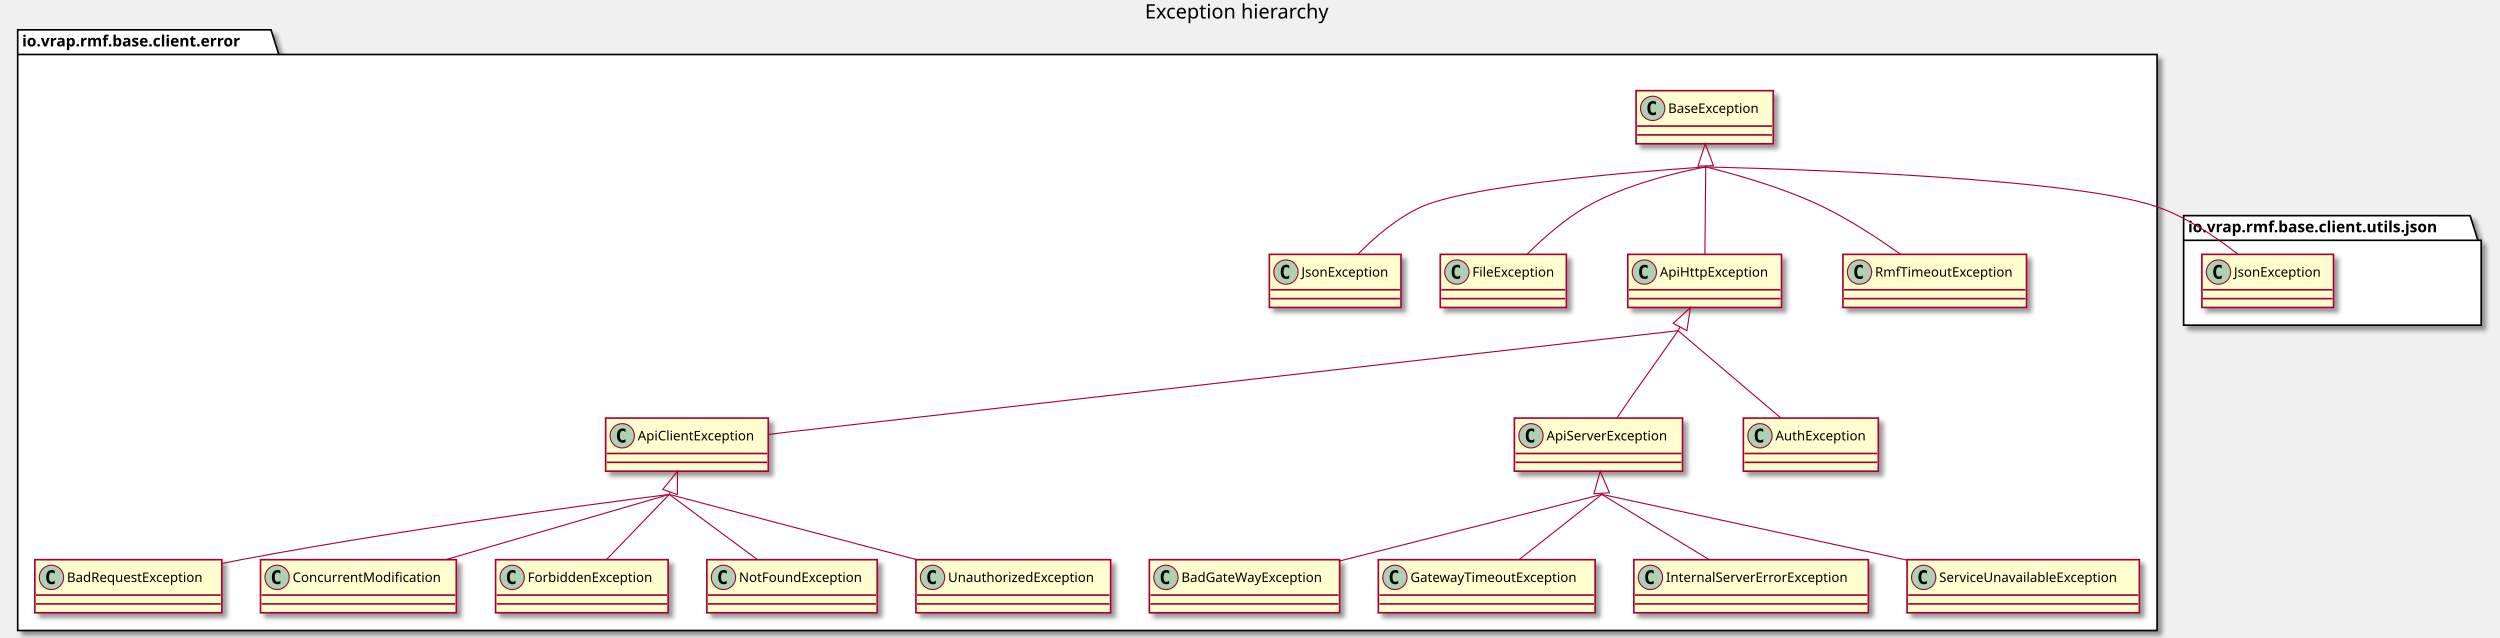
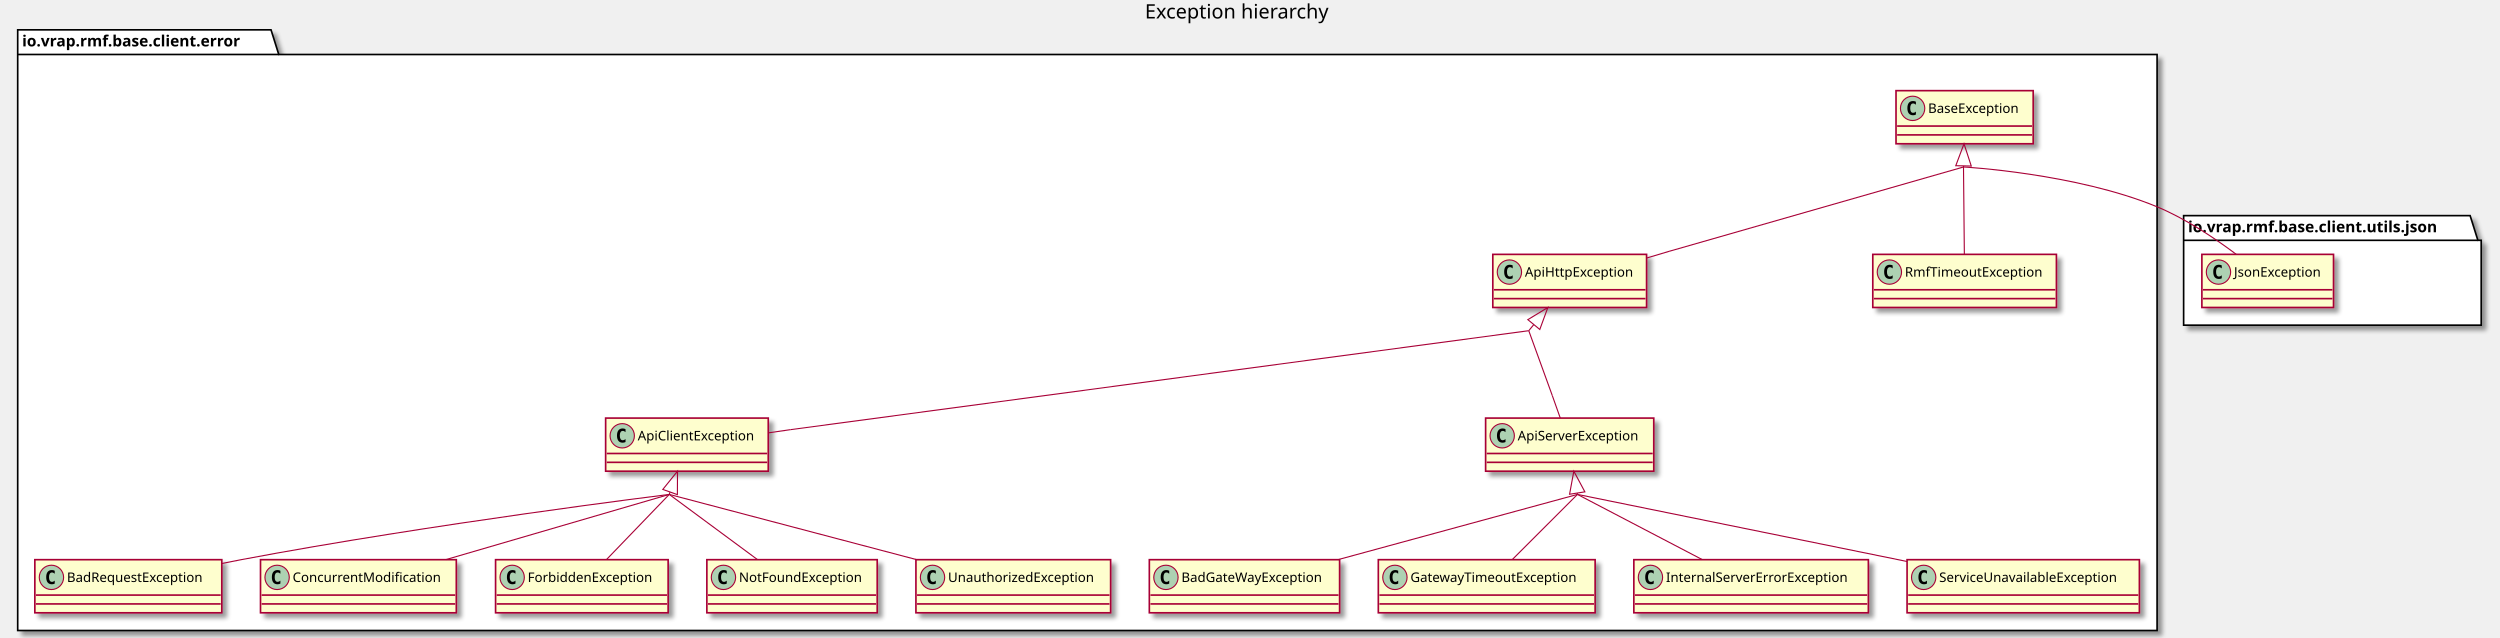
<svg xmlns="http://www.w3.org/2000/svg" contentScriptType="application/ecmascript" contentStyleType="text/css" height="576px" preserveAspectRatio="none" style="width:2260px;height:576px;background:#FFFFFF;" version="1.1" viewBox="0 0 2260 576" width="2260px" zoomAndPan="magnify">
  <defs>
-     <filter height="300%" id="fot83h9biyrw3" width="300%" x="-1" y="-1">
+     <filter height="300%" id="f1hixridr34dk1" width="300%" x="-1" y="-1">
      <feGaussianBlur result="blurOut" stdDeviation="2.0" />
      <feColorMatrix in="blurOut" result="blurOut2" type="matrix" values="0 0 0 0 0 0 0 0 0 0 0 0 0 0 0 0 0 0 .4 0" />
      <feOffset dx="4.0" dy="4.0" in="blurOut2" result="blurOut3" />
      <feBlend in="SourceGraphic" in2="blurOut3" mode="normal" />
    </filter>
  </defs>
  <g>
    <text fill="#000000" font-family="sans-serif" font-size="18" lengthAdjust="spacing" textLength="177" x="1035" y="16.708">Exception hierarchy</text>
-     <polygon fill="#FFFFFF" filter="url(#fot83h9biyrw3)" points="1974,194.953,2233,194.953,2240,217.25,2243,217.25,2243,293.953,1974,293.953,1974,194.953" style="stroke:#000000;stroke-width:1.5;" />
+     <polygon fill="#FFFFFF" filter="url(#f1hixridr34dk1)" points="1974,194.953,2233,194.953,2240,217.25,2243,217.25,2243,293.953,1974,293.953,1974,194.953" style="stroke:#000000;stroke-width:1.5;" />
    <line style="stroke:#000000;stroke-width:1.5;" x1="1974" x2="2240" y1="217.25" y2="217.25" />
    <text fill="#000000" font-family="sans-serif" font-size="14" font-weight="bold" lengthAdjust="spacing" textLength="253" x="1978" y="209.948">io.vrap.rmf.base.client.utils.json</text>
-     <polygon fill="#FFFFFF" filter="url(#fot83h9biyrw3)" points="16,26.953,245,26.953,252,49.25,1950,49.25,1950,569.953,16,569.953,16,26.953" style="stroke:#000000;stroke-width:1.5;" />
+     <polygon fill="#FFFFFF" filter="url(#f1hixridr34dk1)" points="16,26.953,245,26.953,252,49.25,1950,49.25,1950,569.953,16,569.953,16,26.953" style="stroke:#000000;stroke-width:1.5;" />
    <line style="stroke:#000000;stroke-width:1.5;" x1="16" x2="252" y1="49.25" y2="49.25" />
    <text fill="#000000" font-family="sans-serif" font-size="14" font-weight="bold" lengthAdjust="spacing" textLength="223" x="20" y="41.948">io.vrap.rmf.base.client.error</text>
-     <rect codeLine="4" fill="#FEFECE" filter="url(#fot83h9biyrw3)" height="48" id="JsonException" style="stroke:#A80036;stroke-width:1.5;" width="119" x="1990.5" y="229.953" />
+     <rect codeLine="4" fill="#FEFECE" filter="url(#f1hixridr34dk1)" height="48" id="JsonException" style="stroke:#A80036;stroke-width:1.5;" width="119" x="1990.5" y="229.953" />
    <ellipse cx="2005.5" cy="245.953" fill="#ADD1B2" rx="11" ry="11" style="stroke:#A80036;stroke-width:1.0;" />
    <path d="M2008.469,251.594 Q2007.891,251.891 2007.25,252.031 Q2006.609,252.188 2005.906,252.188 Q2003.406,252.188 2002.078,250.547 Q2000.766,248.891 2000.766,245.766 Q2000.766,242.641 2002.078,240.984 Q2003.406,239.328 2005.906,239.328 Q2006.609,239.328 2007.25,239.484 Q2007.906,239.641 2008.469,239.938 L2008.469,242.656 Q2007.844,242.078 2007.25,241.812 Q2006.656,241.531 2006.031,241.531 Q2004.688,241.531 2004,242.609 Q2003.312,243.672 2003.312,245.766 Q2003.312,247.859 2004,248.938 Q2004.688,250 2006.031,250 Q2006.656,250 2007.25,249.734 Q2007.844,249.453 2008.469,248.875 L2008.469,251.594 Z " fill="#000000" />
    <text fill="#000000" font-family="sans-serif" font-size="12" lengthAdjust="spacing" textLength="87" x="2019.5" y="250.107">JsonException</text>
    <line style="stroke:#A80036;stroke-width:1.5;" x1="1991.5" x2="2108.5" y1="261.953" y2="261.953" />
    <line style="stroke:#A80036;stroke-width:1.5;" x1="1991.5" x2="2108.5" y1="269.953" y2="269.953" />
-     <rect codeLine="7" fill="#FEFECE" filter="url(#fot83h9biyrw3)" height="48" id="io.vrap.rmf.base.client.error.BaseException" style="stroke:#A80036;stroke-width:1.5;" width="124" x="1479" y="81.953" />
-     <ellipse cx="1494" cy="97.953" fill="#ADD1B2" rx="11" ry="11" style="stroke:#A80036;stroke-width:1.0;" />
-     <path d="M1496.969,103.594 Q1496.391,103.891 1495.75,104.031 Q1495.109,104.188 1494.406,104.188 Q1491.906,104.188 1490.578,102.547 Q1489.266,100.891 1489.266,97.766 Q1489.266,94.641 1490.578,92.984 Q1491.906,91.328 1494.406,91.328 Q1495.109,91.328 1495.75,91.484 Q1496.406,91.641 1496.969,91.938 L1496.969,94.656 Q1496.344,94.078 1495.75,93.812 Q1495.156,93.531 1494.531,93.531 Q1493.188,93.531 1492.5,94.609 Q1491.812,95.672 1491.812,97.766 Q1491.812,99.859 1492.5,100.938 Q1493.188,102 1494.531,102 Q1495.156,102 1495.75,101.734 Q1496.344,101.453 1496.969,100.875 L1496.969,103.594 Z " fill="#000000" />
-     <text fill="#000000" font-family="sans-serif" font-size="12" lengthAdjust="spacing" textLength="92" x="1508" y="102.107">BaseException</text>
-     <line style="stroke:#A80036;stroke-width:1.5;" x1="1480" x2="1602" y1="113.953" y2="113.953" />
-     <line style="stroke:#A80036;stroke-width:1.5;" x1="1480" x2="1602" y1="121.953" y2="121.953" />
-     <polygon fill="none" points="1541.533,129.953,1548.976,149.793,1534.979,150.104" style="stroke:#A80036;stroke-width:1.0;" />
-     <line style="stroke:#A80036;stroke-width:1.0;" x1="1541.978" x2="1542" y1="149.948" y2="150.953" />
-     <rect codeLine="8" fill="#FEFECE" filter="url(#fot83h9biyrw3)" height="48" id="io.vrap.rmf.base.client.error.JsonException" style="stroke:#A80036;stroke-width:1.5;" width="119" x="1147.5" y="229.953" />
-     <ellipse cx="1162.5" cy="245.953" fill="#ADD1B2" rx="11" ry="11" style="stroke:#A80036;stroke-width:1.0;" />
-     <path d="M1165.469,251.594 Q1164.891,251.891 1164.25,252.031 Q1163.609,252.188 1162.906,252.188 Q1160.406,252.188 1159.078,250.547 Q1157.766,248.891 1157.766,245.766 Q1157.766,242.641 1159.078,240.984 Q1160.406,239.328 1162.906,239.328 Q1163.609,239.328 1164.25,239.484 Q1164.906,239.641 1165.469,239.938 L1165.469,242.656 Q1164.844,242.078 1164.25,241.812 Q1163.656,241.531 1163.031,241.531 Q1161.688,241.531 1161,242.609 Q1160.312,243.672 1160.312,245.766 Q1160.312,247.859 1161,248.938 Q1161.688,250 1163.031,250 Q1163.656,250 1164.25,249.734 Q1164.844,249.453 1165.469,248.875 L1165.469,251.594 Z " fill="#000000" />
-     <text fill="#000000" font-family="sans-serif" font-size="12" lengthAdjust="spacing" textLength="87" x="1176.5" y="250.107">JsonException</text>
-     <line style="stroke:#A80036;stroke-width:1.5;" x1="1148.5" x2="1265.5" y1="261.953" y2="261.953" />
-     <line style="stroke:#A80036;stroke-width:1.5;" x1="1148.5" x2="1265.5" y1="269.953" y2="269.953" />
-     <rect codeLine="9" fill="#FEFECE" filter="url(#fot83h9biyrw3)" height="48" id="io.vrap.rmf.base.client.error.FileException" style="stroke:#A80036;stroke-width:1.5;" width="114" x="1302" y="229.953" />
-     <ellipse cx="1317" cy="245.953" fill="#ADD1B2" rx="11" ry="11" style="stroke:#A80036;stroke-width:1.0;" />
-     <path d="M1319.969,251.594 Q1319.391,251.891 1318.75,252.031 Q1318.109,252.188 1317.406,252.188 Q1314.906,252.188 1313.578,250.547 Q1312.266,248.891 1312.266,245.766 Q1312.266,242.641 1313.578,240.984 Q1314.906,239.328 1317.406,239.328 Q1318.109,239.328 1318.75,239.484 Q1319.406,239.641 1319.969,239.938 L1319.969,242.656 Q1319.344,242.078 1318.75,241.812 Q1318.156,241.531 1317.531,241.531 Q1316.188,241.531 1315.5,242.609 Q1314.812,243.672 1314.812,245.766 Q1314.812,247.859 1315.5,248.938 Q1316.188,250 1317.531,250 Q1318.156,250 1318.75,249.734 Q1319.344,249.453 1319.969,248.875 L1319.969,251.594 Z " fill="#000000" />
-     <text fill="#000000" font-family="sans-serif" font-size="12" lengthAdjust="spacing" textLength="82" x="1331" y="250.107">FileException</text>
-     <line style="stroke:#A80036;stroke-width:1.5;" x1="1303" x2="1415" y1="261.953" y2="261.953" />
-     <line style="stroke:#A80036;stroke-width:1.5;" x1="1303" x2="1415" y1="269.953" y2="269.953" />
-     <rect codeLine="10" fill="#FEFECE" filter="url(#fot83h9biyrw3)" height="48" id="io.vrap.rmf.base.client.error.ApiHttpException" style="stroke:#A80036;stroke-width:1.5;" width="139" x="1471.5" y="229.953" />
-     <ellipse cx="1486.5" cy="245.953" fill="#ADD1B2" rx="11" ry="11" style="stroke:#A80036;stroke-width:1.0;" />
-     <path d="M1489.469,251.594 Q1488.891,251.891 1488.25,252.031 Q1487.609,252.188 1486.906,252.188 Q1484.406,252.188 1483.078,250.547 Q1481.766,248.891 1481.766,245.766 Q1481.766,242.641 1483.078,240.984 Q1484.406,239.328 1486.906,239.328 Q1487.609,239.328 1488.25,239.484 Q1488.906,239.641 1489.469,239.938 L1489.469,242.656 Q1488.844,242.078 1488.25,241.812 Q1487.656,241.531 1487.031,241.531 Q1485.688,241.531 1485,242.609 Q1484.312,243.672 1484.312,245.766 Q1484.312,247.859 1485,248.938 Q1485.688,250 1487.031,250 Q1487.656,250 1488.25,249.734 Q1488.844,249.453 1489.469,248.875 L1489.469,251.594 Z " fill="#000000" />
-     <text fill="#000000" font-family="sans-serif" font-size="12" lengthAdjust="spacing" textLength="107" x="1500.5" y="250.107">ApiHttpException</text>
-     <line style="stroke:#A80036;stroke-width:1.5;" x1="1472.5" x2="1609.5" y1="261.953" y2="261.953" />
-     <line style="stroke:#A80036;stroke-width:1.5;" x1="1472.5" x2="1609.5" y1="269.953" y2="269.953" />
-     <polygon fill="none" points="1528.2,277.953,1524.965,298.894,1512.612,292.306" style="stroke:#A80036;stroke-width:1.0;" />
-     <line style="stroke:#A80036;stroke-width:1.0;" x1="1518.788" x2="1517" y1="295.6" y2="298.953" />
-     <line style="stroke:#A80036;stroke-width:1.0;" x1="1541.228" x2="1541.42" y1="229.953" y2="209.693" />
-     <rect codeLine="11" fill="#FEFECE" filter="url(#fot83h9biyrw3)" height="48" id="io.vrap.rmf.base.client.error.RmfTimeoutException" style="stroke:#A80036;stroke-width:1.5;" width="166" x="1666" y="229.953" />
-     <ellipse cx="1681" cy="245.953" fill="#ADD1B2" rx="11" ry="11" style="stroke:#A80036;stroke-width:1.0;" />
-     <path d="M1683.969,251.594 Q1683.391,251.891 1682.75,252.031 Q1682.109,252.188 1681.406,252.188 Q1678.906,252.188 1677.578,250.547 Q1676.266,248.891 1676.266,245.766 Q1676.266,242.641 1677.578,240.984 Q1678.906,239.328 1681.406,239.328 Q1682.109,239.328 1682.75,239.484 Q1683.406,239.641 1683.969,239.938 L1683.969,242.656 Q1683.344,242.078 1682.75,241.812 Q1682.156,241.531 1681.531,241.531 Q1680.188,241.531 1679.5,242.609 Q1678.812,243.672 1678.812,245.766 Q1678.812,247.859 1679.5,248.938 Q1680.188,250 1681.531,250 Q1682.156,250 1682.75,249.734 Q1683.344,249.453 1683.969,248.875 L1683.969,251.594 Z " fill="#000000" />
-     <text fill="#000000" font-family="sans-serif" font-size="12" lengthAdjust="spacing" textLength="134" x="1695" y="250.107">RmfTimeoutException</text>
-     <line style="stroke:#A80036;stroke-width:1.5;" x1="1667" x2="1831" y1="261.953" y2="261.953" />
-     <line style="stroke:#A80036;stroke-width:1.5;" x1="1667" x2="1831" y1="269.953" y2="269.953" />
-     <rect codeLine="13" fill="#FEFECE" filter="url(#fot83h9biyrw3)" height="48" id="io.vrap.rmf.base.client.error.ApiClientException" style="stroke:#A80036;stroke-width:1.5;" width="147" x="547.5" y="377.953" />
+     <rect codeLine="7" fill="#FEFECE" filter="url(#f1hixridr34dk1)" height="48" id="io.vrap.rmf.base.client.error.BaseException" style="stroke:#A80036;stroke-width:1.5;" width="124" x="1714" y="81.953" />
+     <ellipse cx="1729" cy="97.953" fill="#ADD1B2" rx="11" ry="11" style="stroke:#A80036;stroke-width:1.0;" />
+     <path d="M1731.969,103.594 Q1731.391,103.891 1730.75,104.031 Q1730.109,104.188 1729.406,104.188 Q1726.906,104.188 1725.578,102.547 Q1724.266,100.891 1724.266,97.766 Q1724.266,94.641 1725.578,92.984 Q1726.906,91.328 1729.406,91.328 Q1730.109,91.328 1730.75,91.484 Q1731.406,91.641 1731.969,91.938 L1731.969,94.656 Q1731.344,94.078 1730.75,93.812 Q1730.156,93.531 1729.531,93.531 Q1728.188,93.531 1727.5,94.609 Q1726.812,95.672 1726.812,97.766 Q1726.812,99.859 1727.5,100.938 Q1728.188,102 1729.531,102 Q1730.156,102 1730.75,101.734 Q1731.344,101.453 1731.969,100.875 L1731.969,103.594 Z " fill="#000000" />
+     <text fill="#000000" font-family="sans-serif" font-size="12" lengthAdjust="spacing" textLength="92" x="1743" y="102.107">BaseException</text>
+     <line style="stroke:#A80036;stroke-width:1.5;" x1="1715" x2="1837" y1="113.953" y2="113.953" />
+     <line style="stroke:#A80036;stroke-width:1.5;" x1="1715" x2="1837" y1="121.953" y2="121.953" />
+     <polygon fill="none" points="1775.467,129.953,1782.021,150.104,1768.024,149.793" style="stroke:#A80036;stroke-width:1.0;" />
+     <line style="stroke:#A80036;stroke-width:1.0;" x1="1775.022" x2="1775" y1="149.948" y2="150.953" />
+     <rect codeLine="8" fill="#FEFECE" filter="url(#f1hixridr34dk1)" height="48" id="io.vrap.rmf.base.client.error.ApiHttpException" style="stroke:#A80036;stroke-width:1.5;" width="139" x="1349.5" y="229.953" />
+     <ellipse cx="1364.5" cy="245.953" fill="#ADD1B2" rx="11" ry="11" style="stroke:#A80036;stroke-width:1.0;" />
+     <path d="M1367.469,251.594 Q1366.891,251.891 1366.25,252.031 Q1365.609,252.188 1364.906,252.188 Q1362.406,252.188 1361.078,250.547 Q1359.766,248.891 1359.766,245.766 Q1359.766,242.641 1361.078,240.984 Q1362.406,239.328 1364.906,239.328 Q1365.609,239.328 1366.25,239.484 Q1366.906,239.641 1367.469,239.938 L1367.469,242.656 Q1366.844,242.078 1366.25,241.812 Q1365.656,241.531 1365.031,241.531 Q1363.688,241.531 1363,242.609 Q1362.312,243.672 1362.312,245.766 Q1362.312,247.859 1363,248.938 Q1363.688,250 1365.031,250 Q1365.656,250 1366.25,249.734 Q1366.844,249.453 1367.469,248.875 L1367.469,251.594 Z " fill="#000000" />
+     <text fill="#000000" font-family="sans-serif" font-size="12" lengthAdjust="spacing" textLength="107" x="1378.5" y="250.107">ApiHttpException</text>
+     <line style="stroke:#A80036;stroke-width:1.5;" x1="1350.5" x2="1487.5" y1="261.953" y2="261.953" />
+     <line style="stroke:#A80036;stroke-width:1.5;" x1="1350.5" x2="1487.5" y1="269.953" y2="269.953" />
+     <polygon fill="none" points="1399.267,277.953,1391.972,297.847,1381.158,288.956" style="stroke:#A80036;stroke-width:1.0;" />
+     <line style="stroke:#A80036;stroke-width:1.0;" x1="1386.565" x2="1382" y1="293.402" y2="298.953" />
+     <line style="stroke:#A80036;stroke-width:1.0;" x1="1488.5" x2="1508.83" y1="233.265" y2="227.213" />
+     <rect codeLine="9" fill="#FEFECE" filter="url(#f1hixridr34dk1)" height="48" id="io.vrap.rmf.base.client.error.RmfTimeoutException" style="stroke:#A80036;stroke-width:1.5;" width="166" x="1693" y="229.953" />
+     <ellipse cx="1708" cy="245.953" fill="#ADD1B2" rx="11" ry="11" style="stroke:#A80036;stroke-width:1.0;" />
+     <path d="M1710.969,251.594 Q1710.391,251.891 1709.75,252.031 Q1709.109,252.188 1708.406,252.188 Q1705.906,252.188 1704.578,250.547 Q1703.266,248.891 1703.266,245.766 Q1703.266,242.641 1704.578,240.984 Q1705.906,239.328 1708.406,239.328 Q1709.109,239.328 1709.75,239.484 Q1710.406,239.641 1710.969,239.938 L1710.969,242.656 Q1710.344,242.078 1709.75,241.812 Q1709.156,241.531 1708.531,241.531 Q1707.188,241.531 1706.5,242.609 Q1705.812,243.672 1705.812,245.766 Q1705.812,247.859 1706.5,248.938 Q1707.188,250 1708.531,250 Q1709.156,250 1709.75,249.734 Q1710.344,249.453 1710.969,248.875 L1710.969,251.594 Z " fill="#000000" />
+     <text fill="#000000" font-family="sans-serif" font-size="12" lengthAdjust="spacing" textLength="134" x="1722" y="250.107">RmfTimeoutException</text>
+     <line style="stroke:#A80036;stroke-width:1.5;" x1="1694" x2="1858" y1="261.953" y2="261.953" />
+     <line style="stroke:#A80036;stroke-width:1.5;" x1="1694" x2="1858" y1="269.953" y2="269.953" />
+     <rect codeLine="11" fill="#FEFECE" filter="url(#f1hixridr34dk1)" height="48" id="io.vrap.rmf.base.client.error.ApiClientException" style="stroke:#A80036;stroke-width:1.5;" width="147" x="547.5" y="377.953" />
    <ellipse cx="562.5" cy="393.953" fill="#ADD1B2" rx="11" ry="11" style="stroke:#A80036;stroke-width:1.0;" />
    <path d="M565.469,399.594 Q564.891,399.891 564.25,400.031 Q563.609,400.188 562.906,400.188 Q560.406,400.188 559.078,398.547 Q557.766,396.891 557.766,393.766 Q557.766,390.641 559.078,388.984 Q560.406,387.328 562.906,387.328 Q563.609,387.328 564.25,387.484 Q564.906,387.641 565.469,387.938 L565.469,390.656 Q564.844,390.078 564.25,389.812 Q563.656,389.531 563.031,389.531 Q561.688,389.531 561,390.609 Q560.312,391.672 560.312,393.766 Q560.312,395.859 561,396.938 Q561.688,398 563.031,398 Q563.656,398 564.25,397.734 Q564.844,397.453 565.469,396.875 L565.469,399.594 Z " fill="#000000" />
    <text fill="#000000" font-family="sans-serif" font-size="12" lengthAdjust="spacing" textLength="115" x="576.5" y="398.107">ApiClientException</text>
    <line style="stroke:#A80036;stroke-width:1.5;" x1="548.5" x2="693.5" y1="409.953" y2="409.953" />
    <line style="stroke:#A80036;stroke-width:1.5;" x1="548.5" x2="693.5" y1="417.953" y2="417.953" />
    <polygon fill="none" points="612.467,425.953,612.362,447.142,599.171,442.452" style="stroke:#A80036;stroke-width:1.0;" />
    <line style="stroke:#A80036;stroke-width:1.0;" x1="605.766" x2="605" y1="444.797" y2="446.953" />
-     <line style="stroke:#A80036;stroke-width:1.0;" x1="694.5" x2="714.77" y1="392.798" y2="390.273" />
-     <rect codeLine="14" fill="#FEFECE" filter="url(#fot83h9biyrw3)" height="48" id="io.vrap.rmf.base.client.error.ApiServerException" style="stroke:#A80036;stroke-width:1.5;" width="152" x="1369" y="377.953" />
-     <ellipse cx="1384" cy="393.953" fill="#ADD1B2" rx="11" ry="11" style="stroke:#A80036;stroke-width:1.0;" />
-     <path d="M1386.969,399.594 Q1386.391,399.891 1385.75,400.031 Q1385.109,400.188 1384.406,400.188 Q1381.906,400.188 1380.578,398.547 Q1379.266,396.891 1379.266,393.766 Q1379.266,390.641 1380.578,388.984 Q1381.906,387.328 1384.406,387.328 Q1385.109,387.328 1385.75,387.484 Q1386.406,387.641 1386.969,387.938 L1386.969,390.656 Q1386.344,390.078 1385.75,389.812 Q1385.156,389.531 1384.531,389.531 Q1383.188,389.531 1382.5,390.609 Q1381.812,391.672 1381.812,393.766 Q1381.812,395.859 1382.5,396.938 Q1383.188,398 1384.531,398 Q1385.156,398 1385.75,397.734 Q1386.344,397.453 1386.969,396.875 L1386.969,399.594 Z " fill="#000000" />
-     <text fill="#000000" font-family="sans-serif" font-size="12" lengthAdjust="spacing" textLength="120" x="1398" y="398.107">ApiServerException</text>
-     <line style="stroke:#A80036;stroke-width:1.5;" x1="1370" x2="1520" y1="409.953" y2="409.953" />
-     <line style="stroke:#A80036;stroke-width:1.5;" x1="1370" x2="1520" y1="417.953" y2="417.953" />
-     <polygon fill="none" points="1446.6,425.953,1454.915,445.443,1440.946,446.375" style="stroke:#A80036;stroke-width:1.0;" />
-     <line style="stroke:#A80036;stroke-width:1.0;" x1="1447.93" x2="1448" y1="445.909" y2="446.953" />
-     <line style="stroke:#A80036;stroke-width:1.0;" x1="1461.555" x2="1475.53" y1="377.953" y2="357.693" />
-     <rect codeLine="15" fill="#FEFECE" filter="url(#fot83h9biyrw3)" height="48" id="io.vrap.rmf.base.client.error.AuthException" style="stroke:#A80036;stroke-width:1.5;" width="122" x="1576" y="377.953" />
-     <ellipse cx="1591" cy="393.953" fill="#ADD1B2" rx="11" ry="11" style="stroke:#A80036;stroke-width:1.0;" />
-     <path d="M1593.969,399.594 Q1593.391,399.891 1592.75,400.031 Q1592.109,400.188 1591.406,400.188 Q1588.906,400.188 1587.578,398.547 Q1586.266,396.891 1586.266,393.766 Q1586.266,390.641 1587.578,388.984 Q1588.906,387.328 1591.406,387.328 Q1592.109,387.328 1592.75,387.484 Q1593.406,387.641 1593.969,387.938 L1593.969,390.656 Q1593.344,390.078 1592.75,389.812 Q1592.156,389.531 1591.531,389.531 Q1590.188,389.531 1589.5,390.609 Q1588.812,391.672 1588.812,393.766 Q1588.812,395.859 1589.5,396.938 Q1590.188,398 1591.531,398 Q1592.156,398 1592.75,397.734 Q1593.344,397.453 1593.969,396.875 L1593.969,399.594 Z " fill="#000000" />
-     <text fill="#000000" font-family="sans-serif" font-size="12" lengthAdjust="spacing" textLength="90" x="1605" y="398.107">AuthException</text>
-     <line style="stroke:#A80036;stroke-width:1.5;" x1="1577" x2="1697" y1="409.953" y2="409.953" />
-     <line style="stroke:#A80036;stroke-width:1.5;" x1="1577" x2="1697" y1="417.953" y2="417.953" />
-     <rect codeLine="17" fill="#FEFECE" filter="url(#fot83h9biyrw3)" height="48" id="io.vrap.rmf.base.client.error.BadGateWayException" style="stroke:#A80036;stroke-width:1.5;" width="172" x="1039" y="505.953" />
+     <line style="stroke:#A80036;stroke-width:1.0;" x1="694.5" x2="714.69" y1="391.315" y2="388.393" />
+     <rect codeLine="12" fill="#FEFECE" filter="url(#f1hixridr34dk1)" height="48" id="io.vrap.rmf.base.client.error.ApiServerException" style="stroke:#A80036;stroke-width:1.5;" width="152" x="1343" y="377.953" />
+     <ellipse cx="1358" cy="393.953" fill="#ADD1B2" rx="11" ry="11" style="stroke:#A80036;stroke-width:1.0;" />
+     <path d="M1360.969,399.594 Q1360.391,399.891 1359.75,400.031 Q1359.109,400.188 1358.406,400.188 Q1355.906,400.188 1354.578,398.547 Q1353.266,396.891 1353.266,393.766 Q1353.266,390.641 1354.578,388.984 Q1355.906,387.328 1358.406,387.328 Q1359.109,387.328 1359.75,387.484 Q1360.406,387.641 1360.969,387.938 L1360.969,390.656 Q1360.344,390.078 1359.75,389.812 Q1359.156,389.531 1358.531,389.531 Q1357.188,389.531 1356.5,390.609 Q1355.812,391.672 1355.812,393.766 Q1355.812,395.859 1356.5,396.938 Q1357.188,398 1358.531,398 Q1359.156,398 1359.75,397.734 Q1360.344,397.453 1360.969,396.875 L1360.969,399.594 Z " fill="#000000" />
+     <text fill="#000000" font-family="sans-serif" font-size="12" lengthAdjust="spacing" textLength="120" x="1372" y="398.107">ApiServerException</text>
+     <line style="stroke:#A80036;stroke-width:1.5;" x1="1344" x2="1494" y1="409.953" y2="409.953" />
+     <line style="stroke:#A80036;stroke-width:1.5;" x1="1344" x2="1494" y1="417.953" y2="417.953" />
+     <polygon fill="none" points="1422.733,425.953,1432.724,444.639,1418.891,446.791" style="stroke:#A80036;stroke-width:1.0;" />
+     <line style="stroke:#A80036;stroke-width:1.0;" x1="1425.807" x2="1426" y1="445.716" y2="446.953" />
+     <line style="stroke:#A80036;stroke-width:1.0;" x1="1410.492" x2="1403.31" y1="377.953" y2="357.693" />
+     <rect codeLine="14" fill="#FEFECE" filter="url(#f1hixridr34dk1)" height="48" id="io.vrap.rmf.base.client.error.BadGateWayException" style="stroke:#A80036;stroke-width:1.5;" width="172" x="1039" y="505.953" />
    <ellipse cx="1054" cy="521.953" fill="#ADD1B2" rx="11" ry="11" style="stroke:#A80036;stroke-width:1.0;" />
    <path d="M1056.969,527.594 Q1056.391,527.891 1055.75,528.031 Q1055.109,528.188 1054.406,528.188 Q1051.906,528.188 1050.578,526.547 Q1049.266,524.891 1049.266,521.766 Q1049.266,518.641 1050.578,516.984 Q1051.906,515.328 1054.406,515.328 Q1055.109,515.328 1055.75,515.484 Q1056.406,515.641 1056.969,515.938 L1056.969,518.656 Q1056.344,518.078 1055.75,517.812 Q1055.156,517.531 1054.531,517.531 Q1053.188,517.531 1052.5,518.609 Q1051.812,519.672 1051.812,521.766 Q1051.812,523.859 1052.5,524.938 Q1053.188,526 1054.531,526 Q1055.156,526 1055.75,525.734 Q1056.344,525.453 1056.969,524.875 L1056.969,527.594 Z " fill="#000000" />
    <text fill="#000000" font-family="sans-serif" font-size="12" lengthAdjust="spacing" textLength="140" x="1068" y="526.107">BadGateWayException</text>
    <line style="stroke:#A80036;stroke-width:1.5;" x1="1040" x2="1210" y1="537.953" y2="537.953" />
    <line style="stroke:#A80036;stroke-width:1.5;" x1="1040" x2="1210" y1="545.953" y2="545.953" />
-     <rect codeLine="18" fill="#FEFECE" filter="url(#fot83h9biyrw3)" height="48" id="io.vrap.rmf.base.client.error.GatewayTimeoutException" style="stroke:#A80036;stroke-width:1.5;" width="196" x="1246" y="505.953" />
+     <rect codeLine="15" fill="#FEFECE" filter="url(#f1hixridr34dk1)" height="48" id="io.vrap.rmf.base.client.error.GatewayTimeoutException" style="stroke:#A80036;stroke-width:1.5;" width="196" x="1246" y="505.953" />
    <ellipse cx="1261" cy="521.953" fill="#ADD1B2" rx="11" ry="11" style="stroke:#A80036;stroke-width:1.0;" />
    <path d="M1263.969,527.594 Q1263.391,527.891 1262.75,528.031 Q1262.109,528.188 1261.406,528.188 Q1258.906,528.188 1257.578,526.547 Q1256.266,524.891 1256.266,521.766 Q1256.266,518.641 1257.578,516.984 Q1258.906,515.328 1261.406,515.328 Q1262.109,515.328 1262.75,515.484 Q1263.406,515.641 1263.969,515.938 L1263.969,518.656 Q1263.344,518.078 1262.75,517.812 Q1262.156,517.531 1261.531,517.531 Q1260.188,517.531 1259.5,518.609 Q1258.812,519.672 1258.812,521.766 Q1258.812,523.859 1259.5,524.938 Q1260.188,526 1261.531,526 Q1262.156,526 1262.75,525.734 Q1263.344,525.453 1263.969,524.875 L1263.969,527.594 Z " fill="#000000" />
    <text fill="#000000" font-family="sans-serif" font-size="12" lengthAdjust="spacing" textLength="164" x="1275" y="526.107">GatewayTimeoutException</text>
    <line style="stroke:#A80036;stroke-width:1.5;" x1="1247" x2="1441" y1="537.953" y2="537.953" />
    <line style="stroke:#A80036;stroke-width:1.5;" x1="1247" x2="1441" y1="545.953" y2="545.953" />
-     <rect codeLine="19" fill="#FEFECE" filter="url(#fot83h9biyrw3)" height="48" id="io.vrap.rmf.base.client.error.InternalServerErrorException" style="stroke:#A80036;stroke-width:1.5;" width="212" x="1477" y="505.953" />
+     <rect codeLine="16" fill="#FEFECE" filter="url(#f1hixridr34dk1)" height="48" id="io.vrap.rmf.base.client.error.InternalServerErrorException" style="stroke:#A80036;stroke-width:1.5;" width="212" x="1477" y="505.953" />
    <ellipse cx="1492" cy="521.953" fill="#ADD1B2" rx="11" ry="11" style="stroke:#A80036;stroke-width:1.0;" />
    <path d="M1494.969,527.594 Q1494.391,527.891 1493.75,528.031 Q1493.109,528.188 1492.406,528.188 Q1489.906,528.188 1488.578,526.547 Q1487.266,524.891 1487.266,521.766 Q1487.266,518.641 1488.578,516.984 Q1489.906,515.328 1492.406,515.328 Q1493.109,515.328 1493.75,515.484 Q1494.406,515.641 1494.969,515.938 L1494.969,518.656 Q1494.344,518.078 1493.75,517.812 Q1493.156,517.531 1492.531,517.531 Q1491.188,517.531 1490.5,518.609 Q1489.812,519.672 1489.812,521.766 Q1489.812,523.859 1490.5,524.938 Q1491.188,526 1492.531,526 Q1493.156,526 1493.75,525.734 Q1494.344,525.453 1494.969,524.875 L1494.969,527.594 Z " fill="#000000" />
    <text fill="#000000" font-family="sans-serif" font-size="12" lengthAdjust="spacing" textLength="180" x="1506" y="526.107">InternalServerErrorException</text>
    <line style="stroke:#A80036;stroke-width:1.5;" x1="1478" x2="1688" y1="537.953" y2="537.953" />
    <line style="stroke:#A80036;stroke-width:1.5;" x1="1478" x2="1688" y1="545.953" y2="545.953" />
-     <rect codeLine="20" fill="#FEFECE" filter="url(#fot83h9biyrw3)" height="48" id="io.vrap.rmf.base.client.error.ServiceUnavailableException" style="stroke:#A80036;stroke-width:1.5;" width="210" x="1724" y="505.953" />
+     <rect codeLine="17" fill="#FEFECE" filter="url(#f1hixridr34dk1)" height="48" id="io.vrap.rmf.base.client.error.ServiceUnavailableException" style="stroke:#A80036;stroke-width:1.5;" width="210" x="1724" y="505.953" />
    <ellipse cx="1739" cy="521.953" fill="#ADD1B2" rx="11" ry="11" style="stroke:#A80036;stroke-width:1.0;" />
    <path d="M1741.969,527.594 Q1741.391,527.891 1740.75,528.031 Q1740.109,528.188 1739.406,528.188 Q1736.906,528.188 1735.578,526.547 Q1734.266,524.891 1734.266,521.766 Q1734.266,518.641 1735.578,516.984 Q1736.906,515.328 1739.406,515.328 Q1740.109,515.328 1740.75,515.484 Q1741.406,515.641 1741.969,515.938 L1741.969,518.656 Q1741.344,518.078 1740.75,517.812 Q1740.156,517.531 1739.531,517.531 Q1738.188,517.531 1737.5,518.609 Q1736.812,519.672 1736.812,521.766 Q1736.812,523.859 1737.5,524.938 Q1738.188,526 1739.531,526 Q1740.156,526 1740.75,525.734 Q1741.344,525.453 1741.969,524.875 L1741.969,527.594 Z " fill="#000000" />
    <text fill="#000000" font-family="sans-serif" font-size="12" lengthAdjust="spacing" textLength="178" x="1753" y="526.107">ServiceUnavailableException</text>
    <line style="stroke:#A80036;stroke-width:1.5;" x1="1725" x2="1933" y1="537.953" y2="537.953" />
    <line style="stroke:#A80036;stroke-width:1.5;" x1="1725" x2="1933" y1="545.953" y2="545.953" />
-     <rect codeLine="22" fill="#FEFECE" filter="url(#fot83h9biyrw3)" height="48" id="io.vrap.rmf.base.client.error.BadRequestException" style="stroke:#A80036;stroke-width:1.5;" width="169" x="31.5" y="505.953" />
+     <rect codeLine="19" fill="#FEFECE" filter="url(#f1hixridr34dk1)" height="48" id="io.vrap.rmf.base.client.error.BadRequestException" style="stroke:#A80036;stroke-width:1.5;" width="169" x="31.5" y="505.953" />
    <ellipse cx="46.5" cy="521.953" fill="#ADD1B2" rx="11" ry="11" style="stroke:#A80036;stroke-width:1.0;" />
    <path d="M49.469,527.594 Q48.891,527.891 48.25,528.031 Q47.609,528.188 46.906,528.188 Q44.406,528.188 43.078,526.547 Q41.766,524.891 41.766,521.766 Q41.766,518.641 43.078,516.984 Q44.406,515.328 46.906,515.328 Q47.609,515.328 48.25,515.484 Q48.906,515.641 49.469,515.938 L49.469,518.656 Q48.844,518.078 48.25,517.812 Q47.656,517.531 47.031,517.531 Q45.688,517.531 45,518.609 Q44.312,519.672 44.312,521.766 Q44.312,523.859 45,524.938 Q45.688,526 47.031,526 Q47.656,526 48.25,525.734 Q48.844,525.453 49.469,524.875 L49.469,527.594 Z " fill="#000000" />
    <text fill="#000000" font-family="sans-serif" font-size="12" lengthAdjust="spacing" textLength="137" x="60.5" y="526.107">BadRequestException</text>
    <line style="stroke:#A80036;stroke-width:1.5;" x1="32.5" x2="199.5" y1="537.953" y2="537.953" />
    <line style="stroke:#A80036;stroke-width:1.5;" x1="32.5" x2="199.5" y1="545.953" y2="545.953" />
-     <rect codeLine="23" fill="#FEFECE" filter="url(#fot83h9biyrw3)" height="48" id="io.vrap.rmf.base.client.error.ConcurrentModification" style="stroke:#A80036;stroke-width:1.5;" width="177" x="235.5" y="505.953" />
+     <rect codeLine="20" fill="#FEFECE" filter="url(#f1hixridr34dk1)" height="48" id="io.vrap.rmf.base.client.error.ConcurrentModification" style="stroke:#A80036;stroke-width:1.5;" width="177" x="235.5" y="505.953" />
    <ellipse cx="250.5" cy="521.953" fill="#ADD1B2" rx="11" ry="11" style="stroke:#A80036;stroke-width:1.0;" />
    <path d="M253.469,527.594 Q252.891,527.891 252.25,528.031 Q251.609,528.188 250.906,528.188 Q248.406,528.188 247.078,526.547 Q245.766,524.891 245.766,521.766 Q245.766,518.641 247.078,516.984 Q248.406,515.328 250.906,515.328 Q251.609,515.328 252.25,515.484 Q252.906,515.641 253.469,515.938 L253.469,518.656 Q252.844,518.078 252.25,517.812 Q251.656,517.531 251.031,517.531 Q249.688,517.531 249,518.609 Q248.312,519.672 248.312,521.766 Q248.312,523.859 249,524.938 Q249.688,526 251.031,526 Q251.656,526 252.25,525.734 Q252.844,525.453 253.469,524.875 L253.469,527.594 Z " fill="#000000" />
    <text fill="#000000" font-family="sans-serif" font-size="12" lengthAdjust="spacing" textLength="145" x="264.5" y="526.107">ConcurrentModification</text>
    <line style="stroke:#A80036;stroke-width:1.5;" x1="236.5" x2="411.5" y1="537.953" y2="537.953" />
    <line style="stroke:#A80036;stroke-width:1.5;" x1="236.5" x2="411.5" y1="545.953" y2="545.953" />
-     <rect codeLine="24" fill="#FEFECE" filter="url(#fot83h9biyrw3)" height="48" id="io.vrap.rmf.base.client.error.ForbiddenException" style="stroke:#A80036;stroke-width:1.5;" width="156" x="448" y="505.953" />
+     <rect codeLine="21" fill="#FEFECE" filter="url(#f1hixridr34dk1)" height="48" id="io.vrap.rmf.base.client.error.ForbiddenException" style="stroke:#A80036;stroke-width:1.5;" width="156" x="448" y="505.953" />
    <ellipse cx="463" cy="521.953" fill="#ADD1B2" rx="11" ry="11" style="stroke:#A80036;stroke-width:1.0;" />
    <path d="M465.969,527.594 Q465.391,527.891 464.75,528.031 Q464.109,528.188 463.406,528.188 Q460.906,528.188 459.578,526.547 Q458.266,524.891 458.266,521.766 Q458.266,518.641 459.578,516.984 Q460.906,515.328 463.406,515.328 Q464.109,515.328 464.75,515.484 Q465.406,515.641 465.969,515.938 L465.969,518.656 Q465.344,518.078 464.75,517.812 Q464.156,517.531 463.531,517.531 Q462.188,517.531 461.5,518.609 Q460.812,519.672 460.812,521.766 Q460.812,523.859 461.5,524.938 Q462.188,526 463.531,526 Q464.156,526 464.75,525.734 Q465.344,525.453 465.969,524.875 L465.969,527.594 Z " fill="#000000" />
    <text fill="#000000" font-family="sans-serif" font-size="12" lengthAdjust="spacing" textLength="124" x="477" y="526.107">ForbiddenException</text>
    <line style="stroke:#A80036;stroke-width:1.5;" x1="449" x2="603" y1="537.953" y2="537.953" />
    <line style="stroke:#A80036;stroke-width:1.5;" x1="449" x2="603" y1="545.953" y2="545.953" />
-     <rect codeLine="25" fill="#FEFECE" filter="url(#fot83h9biyrw3)" height="48" id="io.vrap.rmf.base.client.error.NotFoundException" style="stroke:#A80036;stroke-width:1.5;" width="154" x="639" y="505.953" />
+     <rect codeLine="22" fill="#FEFECE" filter="url(#f1hixridr34dk1)" height="48" id="io.vrap.rmf.base.client.error.NotFoundException" style="stroke:#A80036;stroke-width:1.5;" width="154" x="639" y="505.953" />
    <ellipse cx="654" cy="521.953" fill="#ADD1B2" rx="11" ry="11" style="stroke:#A80036;stroke-width:1.0;" />
    <path d="M656.969,527.594 Q656.391,527.891 655.75,528.031 Q655.109,528.188 654.406,528.188 Q651.906,528.188 650.578,526.547 Q649.266,524.891 649.266,521.766 Q649.266,518.641 650.578,516.984 Q651.906,515.328 654.406,515.328 Q655.109,515.328 655.75,515.484 Q656.406,515.641 656.969,515.938 L656.969,518.656 Q656.344,518.078 655.75,517.812 Q655.156,517.531 654.531,517.531 Q653.188,517.531 652.5,518.609 Q651.812,519.672 651.812,521.766 Q651.812,523.859 652.5,524.938 Q653.188,526 654.531,526 Q655.156,526 655.75,525.734 Q656.344,525.453 656.969,524.875 L656.969,527.594 Z " fill="#000000" />
    <text fill="#000000" font-family="sans-serif" font-size="12" lengthAdjust="spacing" textLength="122" x="668" y="526.107">NotFoundException</text>
    <line style="stroke:#A80036;stroke-width:1.5;" x1="640" x2="792" y1="537.953" y2="537.953" />
    <line style="stroke:#A80036;stroke-width:1.5;" x1="640" x2="792" y1="545.953" y2="545.953" />
-     <rect codeLine="26" fill="#FEFECE" filter="url(#fot83h9biyrw3)" height="48" id="io.vrap.rmf.base.client.error.UnauthorizedException" style="stroke:#A80036;stroke-width:1.5;" width="176" x="828" y="505.953" />
+     <rect codeLine="23" fill="#FEFECE" filter="url(#f1hixridr34dk1)" height="48" id="io.vrap.rmf.base.client.error.UnauthorizedException" style="stroke:#A80036;stroke-width:1.5;" width="176" x="828" y="505.953" />
    <ellipse cx="843" cy="521.953" fill="#ADD1B2" rx="11" ry="11" style="stroke:#A80036;stroke-width:1.0;" />
    <path d="M845.969,527.594 Q845.391,527.891 844.75,528.031 Q844.109,528.188 843.406,528.188 Q840.906,528.188 839.578,526.547 Q838.266,524.891 838.266,521.766 Q838.266,518.641 839.578,516.984 Q840.906,515.328 843.406,515.328 Q844.109,515.328 844.75,515.484 Q845.406,515.641 845.969,515.938 L845.969,518.656 Q845.344,518.078 844.75,517.812 Q844.156,517.531 843.531,517.531 Q842.188,517.531 841.5,518.609 Q840.812,519.672 840.812,521.766 Q840.812,523.859 841.5,524.938 Q842.188,526 843.531,526 Q844.156,526 844.75,525.734 Q845.344,525.453 845.969,524.875 L845.969,527.594 Z " fill="#000000" />
    <text fill="#000000" font-family="sans-serif" font-size="12" lengthAdjust="spacing" textLength="144" x="857" y="526.107">UnauthorizedException</text>
    <line style="stroke:#A80036;stroke-width:1.5;" x1="829" x2="1003" y1="537.953" y2="537.953" />
    <line style="stroke:#A80036;stroke-width:1.5;" x1="829" x2="1003" y1="545.953" y2="545.953" />
-     <path d="M1542,150.953 C1542,150.953 1864.06,156.973 1950,186.953 C1977.1,196.413 2004.05,214.853 2023.12,229.843 " fill="none" id="io.vrap.rmf.base.client.error.BaseException-backto-JsonException" style="stroke:#A80036;stroke-width:1.0;" />
-     <path d="M1542,150.953 C1542,150.953 1337.64,163.403 1285,186.953 C1262.82,196.883 1242.04,215.083 1227.51,229.863 " fill="none" id="io.vrap.rmf.base.client.error.BaseException-backto-io.vrap.rmf.base.client.error.JsonException" style="stroke:#A80036;stroke-width:1.0;" />
-     <path d="M1542,150.953 C1542,150.953 1477.87,161.733 1434,186.953 C1414,198.453 1394.54,215.813 1380.45,229.843 " fill="none" id="io.vrap.rmf.base.client.error.BaseException-backto-io.vrap.rmf.base.client.error.FileException" style="stroke:#A80036;stroke-width:1.0;" />
-     <path d="M1542,150.953 C1542,150.953 1541.7,181.893 1541.42,209.693 " fill="none" id="io.vrap.rmf.base.client.error.BaseException-backto-io.vrap.rmf.base.client.error.ApiHttpException" style="stroke:#A80036;stroke-width:1.0;" />
-     <path d="M1542,150.953 C1542,150.953 1603.27,165.173 1648,186.953 C1672.67,198.963 1698.54,215.963 1717.92,229.703 " fill="none" id="io.vrap.rmf.base.client.error.BaseException-backto-io.vrap.rmf.base.client.error.RmfTimeoutException" style="stroke:#A80036;stroke-width:1.0;" />
-     <path d="M1517,298.953 C1517,298.953 944.54,364.123 714.77,390.273 " fill="none" id="io.vrap.rmf.base.client.error.ApiHttpException-backto-io.vrap.rmf.base.client.error.ApiClientException" style="stroke:#A80036;stroke-width:1.0;" />
-     <path d="M1517,298.953 C1517,298.953 1495.16,329.893 1475.53,357.693 " fill="none" id="io.vrap.rmf.base.client.error.ApiHttpException-backto-io.vrap.rmf.base.client.error.ApiServerException" style="stroke:#A80036;stroke-width:1.0;" />
-     <path d="M1517,298.953 C1517,298.953 1574.37,347.713 1609.77,377.803 " fill="none" id="io.vrap.rmf.base.client.error.ApiHttpException-backto-io.vrap.rmf.base.client.error.AuthException" style="stroke:#A80036;stroke-width:1.0;" />
-     <path d="M1448,446.953 C1448,446.953 1306.82,482.793 1211.13,507.083 " fill="none" id="io.vrap.rmf.base.client.error.ApiServerException-backto-io.vrap.rmf.base.client.error.BadGateWayException" style="stroke:#A80036;stroke-width:1.0;" />
-     <path d="M1448,446.953 C1448,446.953 1404.01,481.643 1373.25,505.893 " fill="none" id="io.vrap.rmf.base.client.error.ApiServerException-backto-io.vrap.rmf.base.client.error.GatewayTimeoutException" style="stroke:#A80036;stroke-width:1.0;" />
-     <path d="M1448,446.953 C1448,446.953 1505.11,481.643 1545.04,505.893 " fill="none" id="io.vrap.rmf.base.client.error.ApiServerException-backto-io.vrap.rmf.base.client.error.InternalServerErrorException" style="stroke:#A80036;stroke-width:1.0;" />
-     <path d="M1448,446.953 C1448,446.953 1611.11,482.053 1723.88,506.333 " fill="none" id="io.vrap.rmf.base.client.error.ApiServerException-backto-io.vrap.rmf.base.client.error.ServiceUnavailableException" style="stroke:#A80036;stroke-width:1.0;" />
+     <path d="M1775,150.953 C1775,150.953 1876.65,156.533 1950,186.953 C1975.94,197.713 2002.33,215.473 2021.48,229.863 " fill="none" id="io.vrap.rmf.base.client.error.BaseException-backto-JsonException" style="stroke:#A80036;stroke-width:1.0;" />
+     <path d="M1775,150.953 C1775,150.953 1614.3,196.993 1508.83,227.213 " fill="none" id="io.vrap.rmf.base.client.error.BaseException-backto-io.vrap.rmf.base.client.error.ApiHttpException" style="stroke:#A80036;stroke-width:1.0;" />
+     <path d="M1775,150.953 C1775,150.953 1775.48,199.713 1775.77,229.803 " fill="none" id="io.vrap.rmf.base.client.error.BaseException-backto-io.vrap.rmf.base.client.error.RmfTimeoutException" style="stroke:#A80036;stroke-width:1.0;" />
+     <path d="M1382,298.953 C1382,298.953 918.1,361.133 714.69,388.393 " fill="none" id="io.vrap.rmf.base.client.error.ApiHttpException-backto-io.vrap.rmf.base.client.error.ApiClientException" style="stroke:#A80036;stroke-width:1.0;" />
+     <path d="M1382,298.953 C1382,298.953 1393.22,329.893 1403.31,357.693 " fill="none" id="io.vrap.rmf.base.client.error.ApiHttpException-backto-io.vrap.rmf.base.client.error.ApiServerException" style="stroke:#A80036;stroke-width:1.0;" />
+     <path d="M1426,446.953 C1426,446.953 1298.67,481.643 1209.65,505.893 " fill="none" id="io.vrap.rmf.base.client.error.ApiServerException-backto-io.vrap.rmf.base.client.error.BadGateWayException" style="stroke:#A80036;stroke-width:1.0;" />
+     <path d="M1426,446.953 C1426,446.953 1391.52,481.433 1367.28,505.673 " fill="none" id="io.vrap.rmf.base.client.error.ApiServerException-backto-io.vrap.rmf.base.client.error.GatewayTimeoutException" style="stroke:#A80036;stroke-width:1.0;" />
+     <path d="M1426,446.953 C1426,446.953 1492.41,481.643 1538.85,505.893 " fill="none" id="io.vrap.rmf.base.client.error.ApiServerException-backto-io.vrap.rmf.base.client.error.InternalServerErrorException" style="stroke:#A80036;stroke-width:1.0;" />
+     <path d="M1426,446.953 C1426,446.953 1604.5,483.273 1723.91,507.573 " fill="none" id="io.vrap.rmf.base.client.error.ApiServerException-backto-io.vrap.rmf.base.client.error.ServiceUnavailableException" style="stroke:#A80036;stroke-width:1.0;" />
    <path d="M605,446.953 C605,446.953 388.97,473.683 218,505.953 C212.29,507.033 206.42,508.193 200.51,509.413 " fill="none" id="io.vrap.rmf.base.client.error.ApiClientException-backto-io.vrap.rmf.base.client.error.BadRequestException" style="stroke:#A80036;stroke-width:1.0;" />
    <path d="M605,446.953 C605,446.953 486.13,481.643 403.02,505.893 " fill="none" id="io.vrap.rmf.base.client.error.ApiClientException-backto-io.vrap.rmf.base.client.error.ConcurrentModification" style="stroke:#A80036;stroke-width:1.0;" />
    <path d="M605,446.953 C605,446.953 571.78,481.433 548.43,505.673 " fill="none" id="io.vrap.rmf.base.client.error.ApiClientException-backto-io.vrap.rmf.base.client.error.ForbiddenException" style="stroke:#A80036;stroke-width:1.0;" />
    <path d="M605,446.953 C605,446.953 651.95,481.643 684.78,505.893 " fill="none" id="io.vrap.rmf.base.client.error.ApiClientException-backto-io.vrap.rmf.base.client.error.NotFoundException" style="stroke:#A80036;stroke-width:1.0;" />
    <path d="M605,446.953 C605,446.953 736.56,481.643 828.54,505.893 " fill="none" id="io.vrap.rmf.base.client.error.ApiClientException-backto-io.vrap.rmf.base.client.error.UnauthorizedException" style="stroke:#A80036;stroke-width:1.0;" />
  </g>
</svg>
